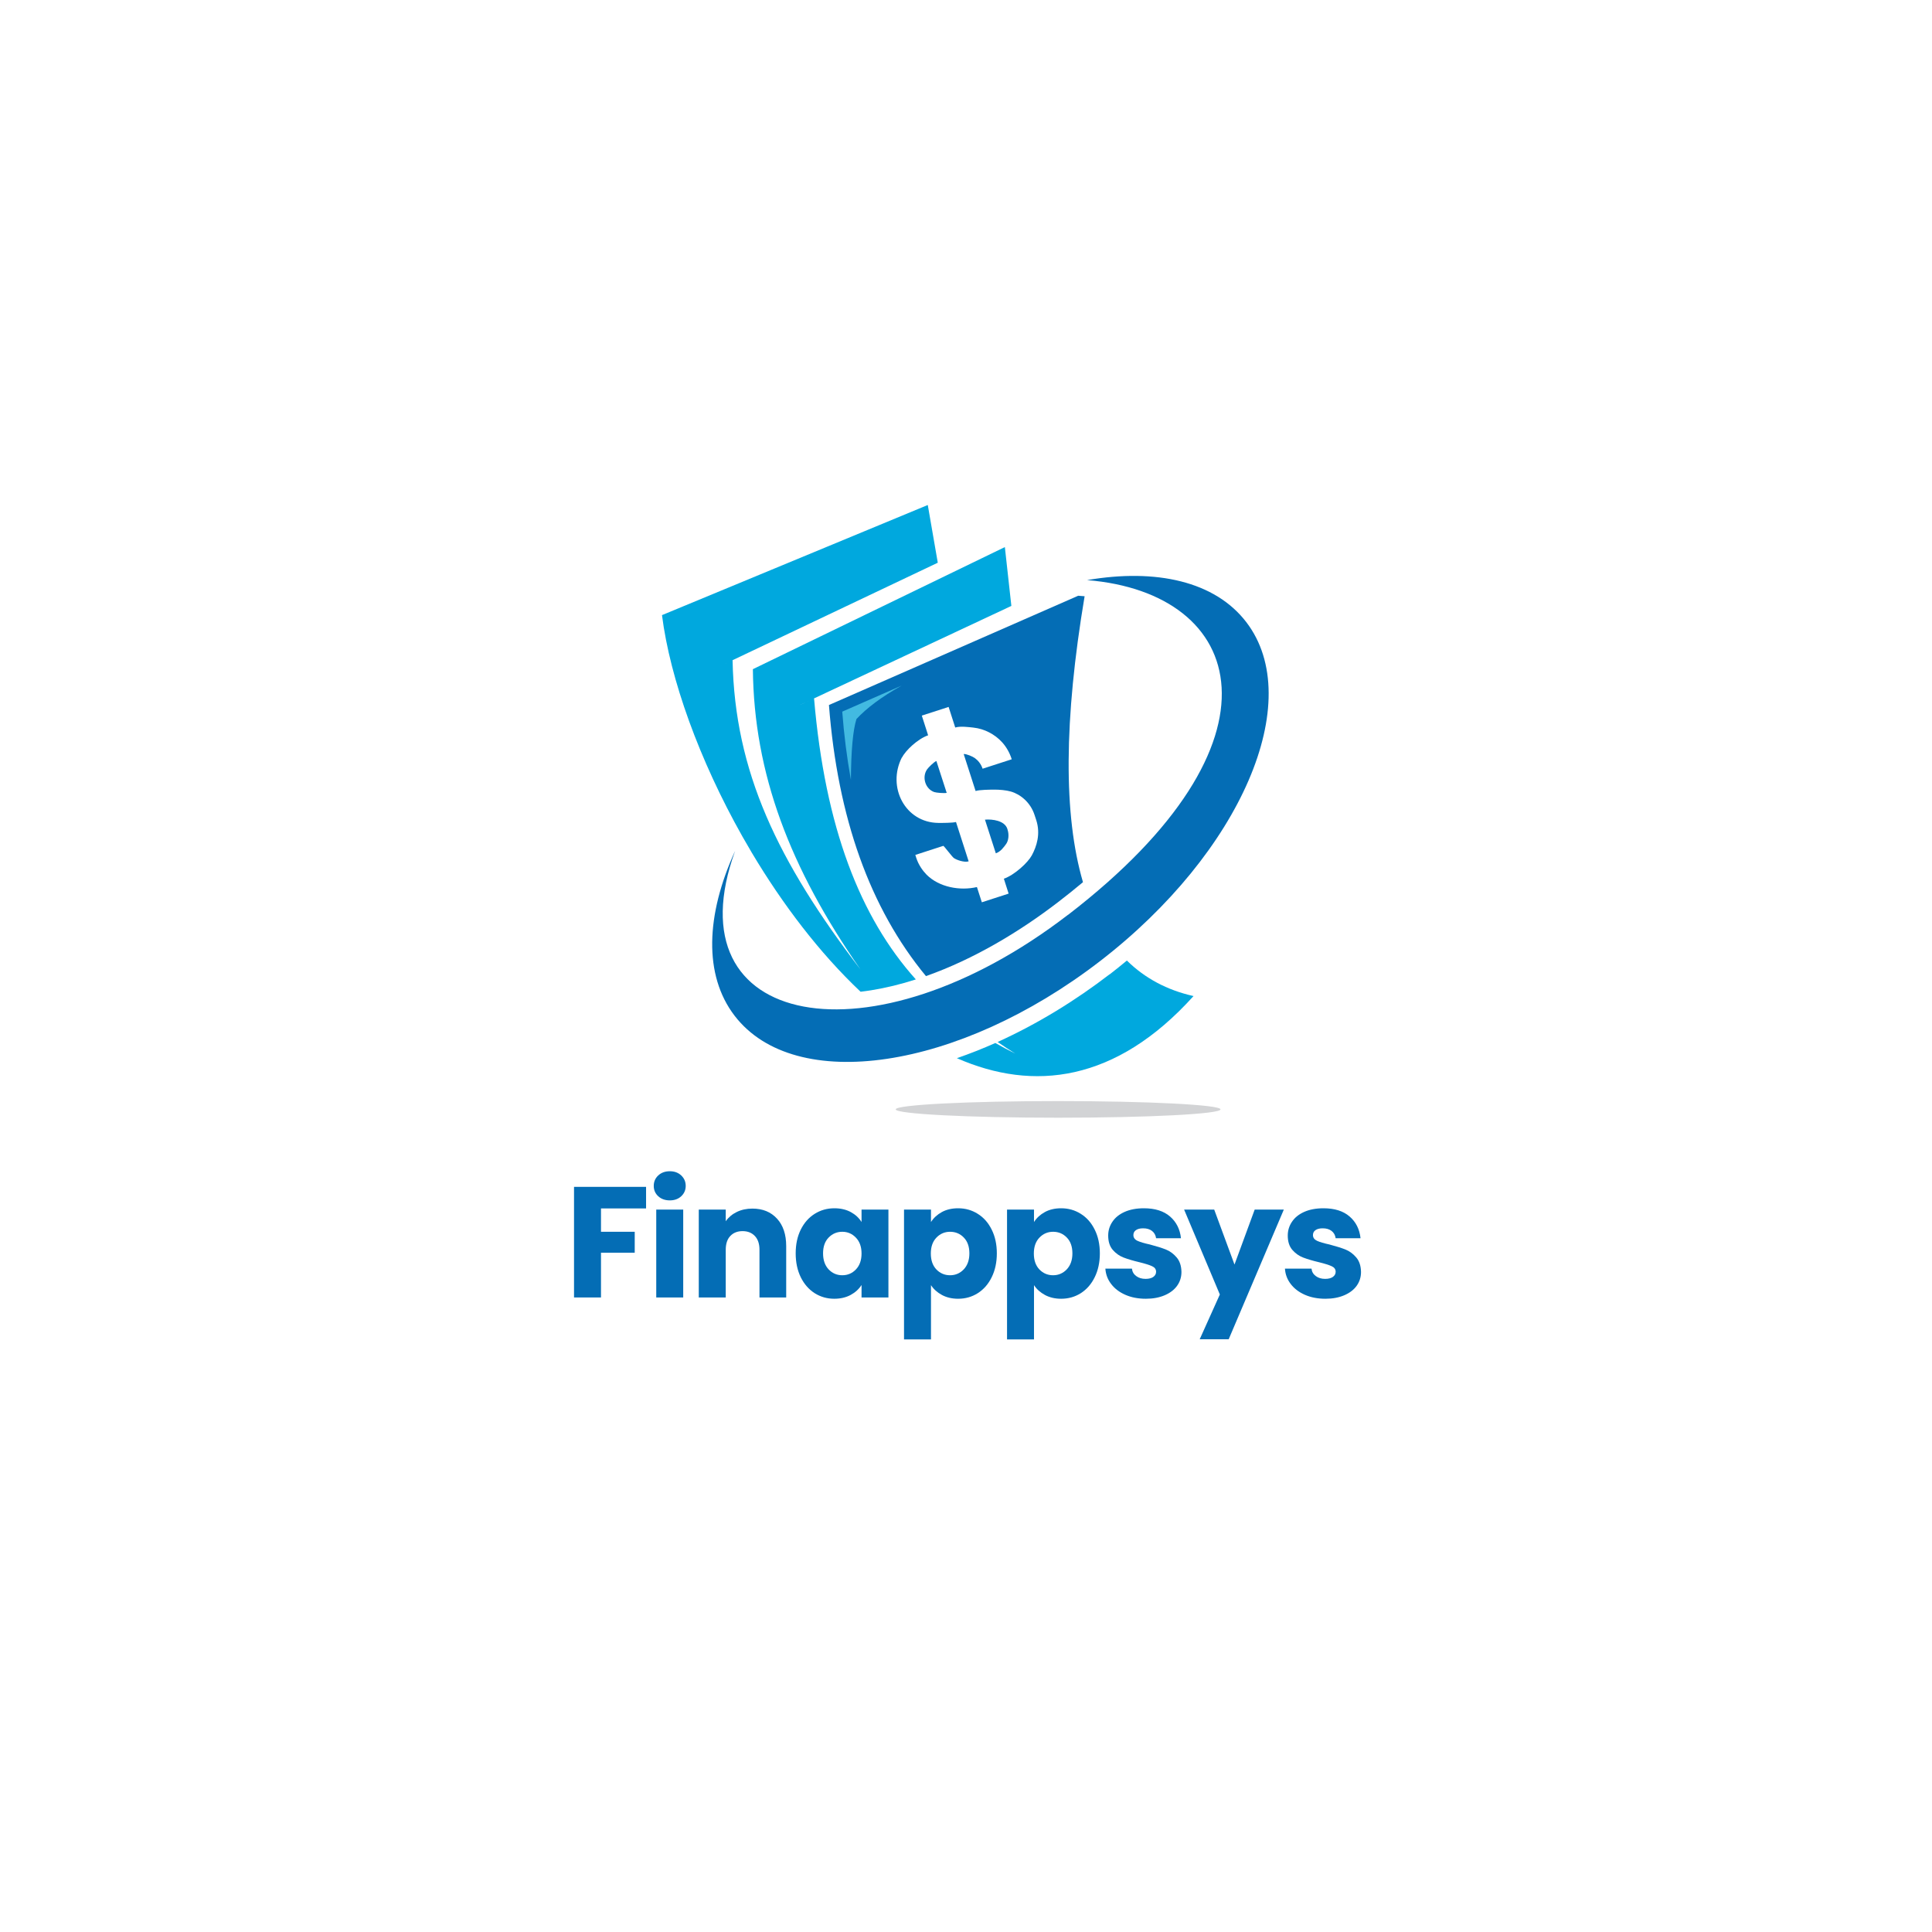
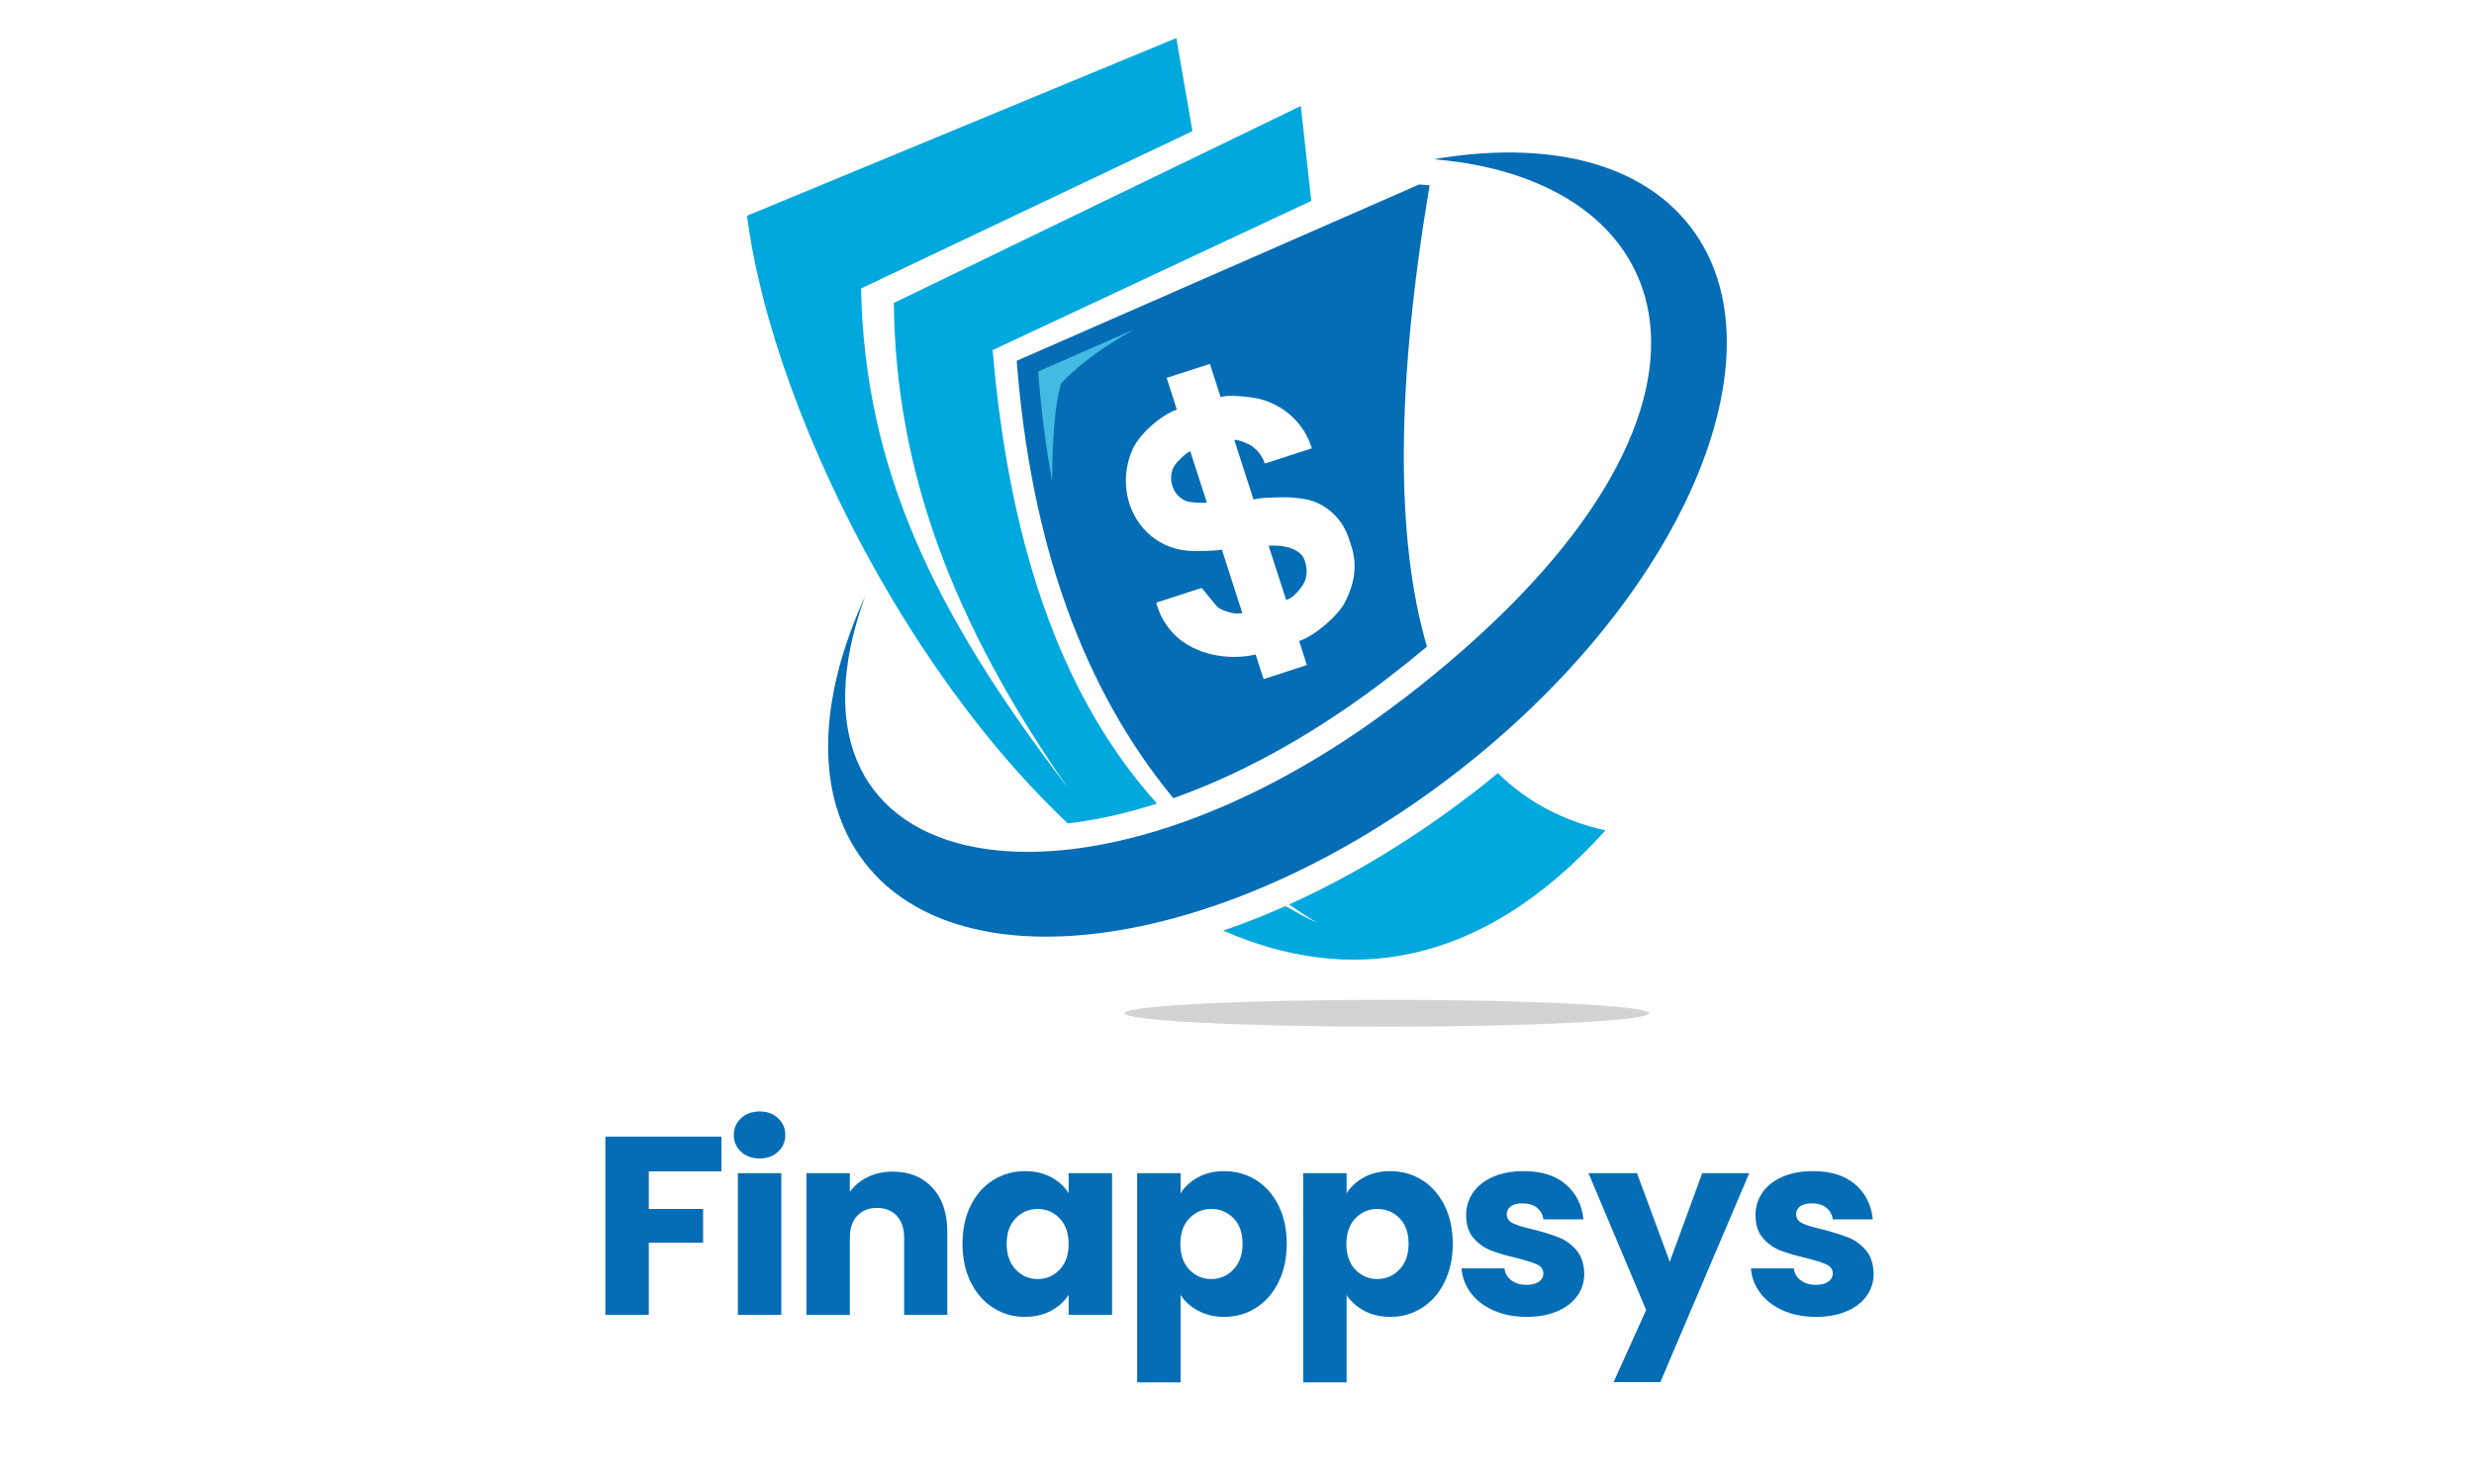
- <svg xmlns="http://www.w3.org/2000/svg" width="500" zoomAndPan="magnify" viewBox="0 0 375 375" height="500" preserveAspectRatio="xMidYMid meet" version="1.0">
+ <svg xmlns="http://www.w3.org/2000/svg" width="500" zoomAndPan="magnify" viewBox="0 0 375 375" height="300" preserveAspectRatio="xMidYMid meet" version="1.0">
  <defs>
    <g>
      <g id="id1" />
    </g>
    <clipPath id="id2">
-       <path d="M 138 111 L 246.254 111 L 246.254 207 L 138 207 Z M 138 111 " clip-rule="nonzero" />
+       <path d="M 84 38 L 311.254 38 L 311.254 237 L 84 237 Z M 84 38 " clip-rule="nonzero" />
    </clipPath>
    <clipPath id="id3">
-       <path d="M 128.504 98 L 197 98 L 197 193 L 128.504 193 Z M 128.504 98 " clip-rule="nonzero" />
+       <path d="M 63.754 9.277 L 207 9.277 L 207 209 L 63.754 209 Z M 63.754 9.277 " clip-rule="nonzero" />
+     </clipPath>
+     <clipPath id="id4">
+       <path d="M 159 252 L 292 252 L 292 259.777 L 159 259.777 Z M 159 252 " clip-rule="nonzero" />
    </clipPath>
  </defs>
  <g clip-path="url(#id2)">
-     <path fill="rgb(1.569%, 42.749%, 70.979%)" d="M 207.312 177.57 C 251 143.945 241.867 115.098 210.996 112.598 C 224.41 110.297 235.828 112.836 241.895 120.742 C 253.605 136.012 240.867 165.504 213.453 186.605 C 186.039 207.703 154.312 212.43 142.59 197.16 C 136.523 189.254 137.016 177.547 142.688 165.156 C 130.098 199.797 169.113 206.938 207.301 177.559 Z M 207.312 177.57 " fill-opacity="1" fill-rule="evenodd" />
+     <path fill="rgb(1.569%, 42.749%, 70.979%)" d="M 229.402 176.719 C 321.227 106.09 302.035 45.492 237.141 40.242 C 265.344 35.406 289.336 40.734 302.086 57.348 C 326.703 89.426 299.934 151.375 242.309 195.695 C 184.688 240.02 118 249.949 93.359 217.871 C 80.605 201.262 81.645 176.668 93.566 150.645 C 67.105 223.41 149.109 238.41 229.379 176.695 Z M 229.402 176.719 " fill-opacity="1" fill-rule="evenodd" />
  </g>
-   <path fill="rgb(1.569%, 42.749%, 70.979%)" d="M 175.082 147.027 C 175.797 145.629 178.145 143.414 180.145 142.723 L 179.887 141.902 L 178.922 138.898 L 184.125 137.215 L 185.41 141.211 C 186.445 140.902 188.051 141.137 188.918 141.223 C 190.027 141.348 191.031 141.656 191.969 142.141 C 193.773 143.066 195.516 144.676 196.379 147.375 L 190.723 149.207 C 190.41 148.254 189.805 147.57 189.215 147.141 C 188.805 146.844 187.582 146.309 187.051 146.359 L 189.363 153.535 C 190.176 153.277 192.168 153.277 192.922 153.266 C 193.957 153.254 195.305 153.375 196.207 153.637 C 198.023 154.156 200.012 155.715 200.812 158.203 L 201.137 159.191 C 202 161.879 201.223 164.266 200.27 166.035 C 199.504 167.445 196.922 169.836 194.848 170.555 L 195.773 173.449 L 190.574 175.133 L 189.621 172.176 C 186.348 172.941 182.297 172.223 179.848 169.773 C 179.109 169.02 178.281 167.867 177.848 166.52 L 177.664 165.938 L 183.098 164.18 C 183.195 164.145 184.766 166.258 185.125 166.531 C 185.668 166.926 187.176 167.445 188.016 167.188 L 185.559 159.551 C 184.965 159.727 182.789 159.738 182.133 159.727 C 175.699 159.664 172.129 152.781 175.055 147.016 Z M 210.203 171.223 C 206.398 158.227 206.496 139.727 210.523 115.73 L 209.277 115.633 C 200.594 119.43 184.469 126.508 160.898 136.844 C 162.59 158.758 168.867 176.297 179.727 189.461 C 189.016 186.184 197.898 180.848 205.398 175.082 C 206.98 173.871 208.586 172.582 210.203 171.234 Z M 210.203 171.223 " fill-opacity="1" fill-rule="evenodd" />
+   <path fill="rgb(1.569%, 42.749%, 70.979%)" d="M 161.652 112.562 C 163.16 109.625 168.094 104.973 172.301 103.516 L 171.754 101.801 L 169.73 95.484 L 180.66 91.949 L 183.363 100.344 C 185.543 99.695 188.918 100.188 190.738 100.371 C 193.074 100.629 195.176 101.281 197.152 102.293 C 200.941 104.242 204.605 107.625 206.422 113.289 L 194.527 117.137 C 193.879 115.137 192.605 113.707 191.359 112.797 C 190.504 112.172 187.934 111.055 186.816 111.16 L 191.672 126.234 C 193.387 125.691 197.566 125.691 199.152 125.664 C 201.332 125.637 204.164 125.898 206.059 126.445 C 209.875 127.535 214.055 130.812 215.742 136.035 L 216.418 138.117 C 218.238 143.758 216.602 148.773 214.602 152.492 C 212.992 155.457 207.562 160.473 203.203 161.98 L 205.148 168.062 L 194.215 171.598 L 192.219 165.387 C 185.336 166.996 176.816 165.488 171.676 160.344 C 170.117 158.758 168.379 156.34 167.469 153.508 L 167.082 152.285 L 178.508 148.594 C 178.715 148.516 182.012 152.961 182.766 153.531 C 183.906 154.363 187.074 155.457 188.84 154.91 L 183.672 138.871 C 182.426 139.234 177.855 139.262 176.48 139.234 C 162.953 139.105 155.445 124.652 161.602 112.535 Z M 235.48 163.383 C 227.48 136.09 227.688 97.227 236.156 46.82 L 233.531 46.609 C 215.277 54.59 181.387 69.461 131.844 91.168 C 135.398 137.207 148.59 174.043 171.418 201.703 C 190.945 194.812 209.617 183.609 225.379 171.496 C 228.703 168.949 232.078 166.242 235.48 163.41 Z M 235.48 163.383 " fill-opacity="1" fill-rule="evenodd" />
  <g clip-path="url(#id3)">
-     <path fill="rgb(0%, 65.88%, 87.059%)" d="M 158.02 135.555 C 145.258 141.531 158.02 135.555 196.305 117.609 L 195.043 106.188 L 146.133 129.887 C 146.344 150.16 153.285 168.426 167.012 188.164 C 150.926 167.137 142.625 149.789 142.191 128.145 C 128.91 134.453 142.191 128.145 182.023 109.223 L 180.082 98.02 L 128.492 119.395 C 130.062 131.793 135.742 147.535 144.094 162.348 L 145.922 165.504 C 151.902 175.539 159.094 184.996 167.039 192.496 C 167.742 192.406 168.434 192.32 169.102 192.211 C 172.004 191.738 174.895 191.035 177.762 190.105 C 166.965 178.066 160.145 160.629 158.008 135.555 Z M 158.02 135.555 " fill-opacity="1" fill-rule="evenodd" />
+     <path fill="rgb(0%, 65.88%, 87.059%)" d="M 125.793 88.465 C 98.965 101.02 125.793 88.465 206.266 50.77 L 203.617 26.777 L 100.809 76.559 C 101.25 119.141 115.844 157.508 144.695 198.973 C 110.887 154.805 93.434 118.359 92.527 72.895 C 64.609 86.152 92.527 72.895 176.246 33.145 L 172.172 9.617 L 63.727 54.516 C 67.027 80.562 78.973 113.629 96.527 144.746 L 100.367 151.375 C 112.938 172.457 128.051 192.316 144.746 208.07 C 146.227 207.891 147.684 207.707 149.086 207.473 C 155.188 206.484 161.262 205.004 167.289 203.055 C 144.594 177.762 130.258 141.133 125.766 88.465 Z M 125.793 88.465 " fill-opacity="1" fill-rule="evenodd" />
  </g>
-   <path fill="rgb(1.569%, 42.749%, 70.979%)" d="M 179.922 149.367 C 178.91 150.875 179.613 153.129 181.32 153.734 C 181.703 153.871 183.258 154.008 183.754 153.895 L 181.75 147.707 C 181.219 147.93 180.184 148.984 179.91 149.379 Z M 179.922 149.367 " fill-opacity="1" fill-rule="evenodd" />
-   <path fill="rgb(1.569%, 42.749%, 70.979%)" d="M 191.18 159.094 L 193.289 165.629 C 194.242 165.293 194.848 164.426 195.293 163.809 C 195.738 163.191 195.898 162.062 195.574 161.062 L 195.527 160.887 C 195.008 159.277 192.637 158.969 191.18 159.094 Z M 191.18 159.094 " fill-opacity="1" fill-rule="evenodd" />
-   <path fill="rgb(0%, 65.88%, 87.059%)" d="M 215.379 189.105 C 208.832 194.141 201.434 198.719 193.637 202.246 C 194.75 203.027 195.898 203.781 197.07 204.5 C 195.75 203.855 194.453 203.164 193.191 202.445 C 190.746 203.535 188.25 204.523 185.73 205.391 C 200.566 211.91 216.59 210.066 231.664 193.336 C 226.535 192.184 222.227 189.883 218.727 186.441 C 217.629 187.359 216.516 188.25 215.395 189.117 Z M 215.379 189.105 " fill-opacity="1" fill-rule="evenodd" />
-   <path fill="rgb(82.349%, 82.75%, 83.53%)" d="M 205.375 216.949 C 222.781 216.949 236.902 216.23 236.902 215.328 C 236.902 214.438 222.781 213.719 205.375 213.719 C 187.965 213.719 173.855 214.438 173.855 215.328 C 173.855 216.219 187.977 216.949 205.375 216.949 Z M 205.375 216.949 " fill-opacity="1" fill-rule="evenodd" />
-   <path fill="rgb(25.879%, 72.939%, 88.239%)" d="M 174.934 133.105 C 171.113 134.777 167.297 136.445 163.48 138.129 C 163.812 142.547 164.367 146.965 165.16 151.383 C 165.195 145.691 165.555 141.754 166.234 139.566 C 168.25 137.398 171.141 135.246 174.934 133.117 Z M 174.934 133.105 " fill-opacity="1" fill-rule="evenodd" />
+   <path fill="rgb(1.569%, 42.749%, 70.979%)" d="M 171.832 117.477 C 169.703 120.648 171.184 125.379 174.766 126.652 C 175.57 126.938 178.844 127.223 179.883 126.988 L 175.676 113.992 C 174.559 114.461 172.379 116.668 171.805 117.5 Z M 171.832 117.477 " fill-opacity="1" fill-rule="evenodd" />
+   <path fill="rgb(1.569%, 42.749%, 70.979%)" d="M 195.488 137.91 L 199.93 151.633 C 201.93 150.934 203.203 149.113 204.137 147.812 C 205.07 146.512 205.41 144.148 204.734 142.043 L 204.629 141.68 C 203.539 138.297 198.555 137.648 195.488 137.91 Z M 195.488 137.91 " fill-opacity="1" fill-rule="evenodd" />
+   <path fill="rgb(0%, 65.88%, 87.059%)" d="M 246.359 200.949 C 232.598 211.527 217.043 221.148 200.656 228.555 C 202.992 230.195 205.41 231.781 207.875 233.289 C 205.098 231.934 202.371 230.48 199.723 228.973 C 194.582 231.258 189.336 233.34 184.039 235.16 C 215.227 248.859 248.906 244.984 280.586 209.84 C 269.809 207.422 260.746 202.586 253.398 195.359 C 251.086 197.281 248.75 199.156 246.387 200.973 Z M 246.359 200.949 " fill-opacity="1" fill-rule="evenodd" />
+   <g clip-path="url(#id4)">
+     <path fill="rgb(82.349%, 82.75%, 83.53%)" d="M 225.328 259.438 C 261.914 259.438 291.598 257.93 291.598 256.035 C 291.598 254.16 261.914 252.652 225.328 252.652 C 188.738 252.652 159.082 254.16 159.082 256.035 C 159.082 257.906 188.762 259.438 225.328 259.438 Z M 225.328 259.438 " fill-opacity="1" fill-rule="evenodd" />
+   </g>
+   <path fill="rgb(25.879%, 72.939%, 88.239%)" d="M 161.34 83.316 C 153.316 86.828 145.293 90.336 137.27 93.871 C 137.969 103.152 139.141 112.434 140.801 121.715 C 140.879 109.754 141.633 101.488 143.059 96.887 C 147.293 92.336 153.371 87.816 161.34 83.344 Z M 161.34 83.316 " fill-opacity="1" fill-rule="evenodd" />
  <g fill="rgb(1.569%, 42.749%, 70.979%)" fill-opacity="1">
-     <g transform="translate(109.5275, 251.8371)">
+     <g transform="translate(23.95041, 332.2512)">
      <g>
-         <path d="M 15.875 -21.469 L 15.875 -17.281 L 7.125 -17.281 L 7.125 -12.75 L 13.672 -12.75 L 13.672 -8.688 L 7.125 -8.688 L 7.125 0 L 1.891 0 L 1.891 -21.469 Z M 15.875 -21.469 " />
+         <path d="M 33.297 -45.031 L 33.297 -36.25 L 14.953 -36.25 L 14.953 -26.75 L 28.672 -26.75 L 28.672 -18.219 L 14.953 -18.219 L 14.953 0 L 3.984 0 L 3.984 -45.031 Z M 33.297 -45.031 " />
      </g>
    </g>
  </g>
  <g fill="rgb(1.569%, 42.749%, 70.979%)" fill-opacity="1">
-     <g transform="translate(125.4868, 251.8371)">
+     <g transform="translate(57.42545, 332.2512)">
      <g>
-         <path d="M 4.531 -18.844 C 3.613 -18.844 2.863 -19.109 2.281 -19.641 C 1.695 -20.18 1.406 -20.852 1.406 -21.656 C 1.406 -22.469 1.695 -23.145 2.281 -23.688 C 2.863 -24.227 3.613 -24.5 4.531 -24.5 C 5.426 -24.5 6.16 -24.227 6.734 -23.688 C 7.316 -23.145 7.609 -22.469 7.609 -21.656 C 7.609 -20.852 7.316 -20.18 6.734 -19.641 C 6.16 -19.109 5.426 -18.844 4.531 -18.844 Z M 7.125 -17.062 L 7.125 0 L 1.891 0 L 1.891 -17.062 Z M 7.125 -17.062 " />
+         <path d="M 9.5 -39.516 C 7.57 -39.516 6 -40.082 4.781 -41.219 C 3.562 -42.352 2.953 -43.754 2.953 -45.422 C 2.953 -47.129 3.562 -48.551 4.781 -49.688 C 6 -50.82 7.57 -51.391 9.5 -51.391 C 11.375 -51.391 12.922 -50.82 14.141 -49.688 C 15.359 -48.551 15.969 -47.129 15.969 -45.422 C 15.969 -43.754 15.359 -42.352 14.141 -41.219 C 12.922 -40.082 11.375 -39.516 9.5 -39.516 Z M 14.953 -35.797 L 14.953 0 L 3.984 0 L 3.984 -35.797 Z M 14.953 -35.797 " />
      </g>
    </g>
  </g>
  <g fill="rgb(1.569%, 42.749%, 70.979%)" fill-opacity="1">
-     <g transform="translate(133.7414, 251.8371)">
+     <g transform="translate(74.73969, 332.2512)">
      <g>
-         <path d="M 12.297 -17.25 C 14.297 -17.25 15.891 -16.598 17.078 -15.297 C 18.266 -14.004 18.859 -12.227 18.859 -9.969 L 18.859 0 L 13.672 0 L 13.672 -9.266 C 13.672 -10.41 13.375 -11.297 12.781 -11.922 C 12.188 -12.555 11.391 -12.875 10.391 -12.875 C 9.391 -12.875 8.594 -12.555 8 -11.922 C 7.414 -11.297 7.125 -10.41 7.125 -9.266 L 7.125 0 L 1.891 0 L 1.891 -17.062 L 7.125 -17.062 L 7.125 -14.797 C 7.656 -15.555 8.367 -16.156 9.266 -16.594 C 10.16 -17.031 11.172 -17.25 12.297 -17.25 Z M 12.297 -17.25 " />
+         <path d="M 25.797 -36.188 C 29.984 -36.188 33.328 -34.828 35.828 -32.109 C 38.328 -29.391 39.578 -25.66 39.578 -20.922 L 39.578 0 L 28.672 0 L 28.672 -19.438 C 28.672 -21.832 28.051 -23.691 26.812 -25.016 C 25.57 -26.348 23.906 -27.016 21.812 -27.016 C 19.719 -27.016 18.051 -26.348 16.812 -25.016 C 15.57 -23.691 14.953 -21.832 14.953 -19.438 L 14.953 0 L 3.984 0 L 3.984 -35.797 L 14.953 -35.797 L 14.953 -31.047 C 16.055 -32.629 17.551 -33.879 19.438 -34.797 C 21.32 -35.723 23.441 -36.188 25.797 -36.188 Z M 25.797 -36.188 " />
      </g>
    </g>
  </g>
  <g fill="rgb(1.569%, 42.749%, 70.979%)" fill-opacity="1">
-     <g transform="translate(153.5836, 251.8371)">
+     <g transform="translate(116.3593, 332.2512)">
      <g>
-         <path d="M 0.859 -8.562 C 0.859 -10.312 1.188 -11.848 1.844 -13.172 C 2.508 -14.504 3.41 -15.523 4.547 -16.234 C 5.691 -16.953 6.969 -17.312 8.375 -17.312 C 9.582 -17.312 10.641 -17.066 11.547 -16.578 C 12.453 -16.086 13.148 -15.441 13.641 -14.641 L 13.641 -17.062 L 18.859 -17.062 L 18.859 0 L 13.641 0 L 13.641 -2.422 C 13.129 -1.617 12.422 -0.973 11.516 -0.484 C 10.609 0.004 9.551 0.25 8.344 0.25 C 6.957 0.25 5.691 -0.109 4.547 -0.828 C 3.41 -1.555 2.508 -2.586 1.844 -3.922 C 1.188 -5.266 0.859 -6.812 0.859 -8.562 Z M 13.641 -8.531 C 13.641 -9.832 13.273 -10.859 12.547 -11.609 C 11.828 -12.367 10.945 -12.75 9.906 -12.75 C 8.863 -12.75 7.977 -12.375 7.25 -11.625 C 6.531 -10.883 6.172 -9.863 6.172 -8.562 C 6.172 -7.258 6.531 -6.223 7.25 -5.453 C 7.977 -4.691 8.863 -4.312 9.906 -4.312 C 10.945 -4.312 11.828 -4.688 12.547 -5.438 C 13.273 -6.195 13.641 -7.227 13.641 -8.531 Z M 13.641 -8.531 " />
+         <path d="M 1.797 -17.969 C 1.797 -21.645 2.488 -24.875 3.875 -27.656 C 5.27 -30.438 7.164 -32.57 9.562 -34.062 C 11.957 -35.562 14.629 -36.312 17.578 -36.312 C 20.098 -36.312 22.312 -35.797 24.219 -34.766 C 26.125 -33.742 27.586 -32.398 28.609 -30.734 L 28.609 -35.797 L 39.578 -35.797 L 39.578 0 L 28.609 0 L 28.609 -5.062 C 27.547 -3.395 26.062 -2.047 24.156 -1.016 C 22.25 0.004 20.035 0.516 17.516 0.516 C 14.609 0.516 11.957 -0.242 9.562 -1.766 C 7.164 -3.285 5.27 -5.445 3.875 -8.25 C 2.488 -11.051 1.797 -14.289 1.797 -17.969 Z M 28.609 -17.906 C 28.609 -20.633 27.848 -22.789 26.328 -24.375 C 24.816 -25.957 22.969 -26.75 20.781 -26.75 C 18.602 -26.75 16.754 -25.969 15.234 -24.406 C 13.711 -22.844 12.953 -20.695 12.953 -17.969 C 12.953 -15.227 13.711 -13.055 15.234 -11.453 C 16.754 -9.848 18.602 -9.047 20.781 -9.047 C 22.969 -9.047 24.816 -9.836 26.328 -11.422 C 27.848 -13.004 28.609 -15.164 28.609 -17.906 Z M 28.609 -17.906 " />
      </g>
    </g>
  </g>
  <g fill="rgb(1.569%, 42.749%, 70.979%)" fill-opacity="1">
-     <g transform="translate(173.5786, 251.8371)">
+     <g transform="translate(158.2995, 332.2512)">
      <g>
-         <path d="M 7.125 -14.641 C 7.633 -15.441 8.336 -16.086 9.234 -16.578 C 10.129 -17.066 11.18 -17.312 12.391 -17.312 C 13.797 -17.312 15.066 -16.953 16.203 -16.234 C 17.348 -15.523 18.25 -14.504 18.906 -13.172 C 19.57 -11.848 19.906 -10.312 19.906 -8.562 C 19.906 -6.812 19.57 -5.266 18.906 -3.922 C 18.25 -2.586 17.348 -1.555 16.203 -0.828 C 15.066 -0.109 13.797 0.25 12.391 0.25 C 11.203 0.25 10.156 0.004 9.25 -0.484 C 8.344 -0.973 7.633 -1.609 7.125 -2.391 L 7.125 8.141 L 1.891 8.141 L 1.891 -17.062 L 7.125 -17.062 Z M 14.578 -8.562 C 14.578 -9.863 14.219 -10.883 13.5 -11.625 C 12.781 -12.375 11.891 -12.75 10.828 -12.75 C 9.785 -12.75 8.898 -12.367 8.172 -11.609 C 7.453 -10.859 7.094 -9.832 7.094 -8.531 C 7.094 -7.227 7.453 -6.195 8.172 -5.438 C 8.898 -4.688 9.785 -4.312 10.828 -4.312 C 11.867 -4.312 12.754 -4.691 13.484 -5.453 C 14.211 -6.223 14.578 -7.258 14.578 -8.562 Z M 14.578 -8.562 " />
+         <path d="M 14.953 -30.734 C 16.016 -32.398 17.488 -33.742 19.375 -34.766 C 21.258 -35.797 23.461 -36.312 25.984 -36.312 C 28.93 -36.312 31.602 -35.562 34 -34.062 C 36.395 -32.57 38.285 -30.438 39.672 -27.656 C 41.066 -24.875 41.766 -21.645 41.766 -17.969 C 41.766 -14.289 41.066 -11.051 39.672 -8.25 C 38.285 -5.445 36.395 -3.285 34 -1.766 C 31.602 -0.242 28.93 0.516 25.984 0.516 C 23.504 0.516 21.312 0.004 19.406 -1.016 C 17.5 -2.047 16.016 -3.375 14.953 -5 L 14.953 17.062 L 3.984 17.062 L 3.984 -35.797 L 14.953 -35.797 Z M 30.609 -17.969 C 30.609 -20.695 29.848 -22.844 28.328 -24.406 C 26.805 -25.969 24.938 -26.75 22.719 -26.75 C 20.531 -26.75 18.676 -25.957 17.156 -24.375 C 15.645 -22.789 14.891 -20.633 14.891 -17.906 C 14.891 -15.164 15.645 -13.004 17.156 -11.422 C 18.676 -9.836 20.531 -9.047 22.719 -9.047 C 24.895 -9.047 26.754 -9.848 28.297 -11.453 C 29.836 -13.055 30.609 -15.227 30.609 -17.969 Z M 30.609 -17.969 " />
      </g>
    </g>
  </g>
  <g fill="rgb(1.569%, 42.749%, 70.979%)" fill-opacity="1">
-     <g transform="translate(193.5737, 251.8371)">
+     <g transform="translate(200.2397, 332.2512)">
      <g>
-         <path d="M 7.125 -14.641 C 7.633 -15.441 8.336 -16.086 9.234 -16.578 C 10.129 -17.066 11.18 -17.312 12.391 -17.312 C 13.797 -17.312 15.066 -16.953 16.203 -16.234 C 17.348 -15.523 18.25 -14.504 18.906 -13.172 C 19.57 -11.848 19.906 -10.312 19.906 -8.562 C 19.906 -6.812 19.57 -5.266 18.906 -3.922 C 18.25 -2.586 17.348 -1.555 16.203 -0.828 C 15.066 -0.109 13.797 0.25 12.391 0.25 C 11.203 0.25 10.156 0.004 9.25 -0.484 C 8.344 -0.973 7.633 -1.609 7.125 -2.391 L 7.125 8.141 L 1.891 8.141 L 1.891 -17.062 L 7.125 -17.062 Z M 14.578 -8.562 C 14.578 -9.863 14.219 -10.883 13.5 -11.625 C 12.781 -12.375 11.891 -12.75 10.828 -12.75 C 9.785 -12.75 8.898 -12.367 8.172 -11.609 C 7.453 -10.859 7.094 -9.832 7.094 -8.531 C 7.094 -7.227 7.453 -6.195 8.172 -5.438 C 8.898 -4.688 9.785 -4.312 10.828 -4.312 C 11.867 -4.312 12.754 -4.691 13.484 -5.453 C 14.211 -6.223 14.578 -7.258 14.578 -8.562 Z M 14.578 -8.562 " />
+         <path d="M 14.953 -30.734 C 16.016 -32.398 17.488 -33.742 19.375 -34.766 C 21.258 -35.797 23.461 -36.312 25.984 -36.312 C 28.93 -36.312 31.602 -35.562 34 -34.062 C 36.395 -32.57 38.285 -30.438 39.672 -27.656 C 41.066 -24.875 41.766 -21.645 41.766 -17.969 C 41.766 -14.289 41.066 -11.051 39.672 -8.25 C 38.285 -5.445 36.395 -3.285 34 -1.766 C 31.602 -0.242 28.93 0.516 25.984 0.516 C 23.504 0.516 21.312 0.004 19.406 -1.016 C 17.5 -2.047 16.016 -3.375 14.953 -5 L 14.953 17.062 L 3.984 17.062 L 3.984 -35.797 L 14.953 -35.797 Z M 30.609 -17.969 C 30.609 -20.695 29.848 -22.844 28.328 -24.406 C 26.805 -25.969 24.938 -26.75 22.719 -26.75 C 20.531 -26.75 18.676 -25.957 17.156 -24.375 C 15.645 -22.789 14.891 -20.633 14.891 -17.906 C 14.891 -15.164 15.645 -13.004 17.156 -11.422 C 18.676 -9.836 20.531 -9.047 22.719 -9.047 C 24.895 -9.047 26.754 -9.848 28.297 -11.453 C 29.836 -13.055 30.609 -15.227 30.609 -17.969 Z M 30.609 -17.969 " />
      </g>
    </g>
  </g>
  <g fill="rgb(1.569%, 42.749%, 70.979%)" fill-opacity="1">
-     <g transform="translate(213.5687, 251.8371)">
+     <g transform="translate(242.18, 332.2512)">
      <g>
-         <path d="M 8.844 0.25 C 7.352 0.25 6.023 -0.004 4.859 -0.516 C 3.703 -1.023 2.785 -1.723 2.109 -2.609 C 1.43 -3.492 1.055 -4.488 0.984 -5.594 L 6.141 -5.594 C 6.203 -5 6.477 -4.52 6.969 -4.156 C 7.457 -3.789 8.062 -3.609 8.781 -3.609 C 9.426 -3.609 9.926 -3.734 10.281 -3.984 C 10.645 -4.242 10.828 -4.578 10.828 -4.984 C 10.828 -5.473 10.57 -5.832 10.062 -6.062 C 9.551 -6.301 8.723 -6.562 7.578 -6.844 C 6.359 -7.133 5.336 -7.438 4.516 -7.75 C 3.703 -8.062 3 -8.562 2.406 -9.25 C 1.82 -9.938 1.531 -10.859 1.531 -12.016 C 1.531 -12.992 1.801 -13.883 2.344 -14.688 C 2.883 -15.5 3.676 -16.141 4.719 -16.609 C 5.77 -17.078 7.02 -17.312 8.469 -17.312 C 10.613 -17.312 12.301 -16.781 13.531 -15.719 C 14.758 -14.656 15.469 -13.25 15.656 -11.5 L 10.828 -11.5 C 10.742 -12.094 10.484 -12.562 10.047 -12.906 C 9.609 -13.25 9.031 -13.422 8.312 -13.422 C 7.707 -13.422 7.238 -13.301 6.906 -13.062 C 6.582 -12.832 6.422 -12.516 6.422 -12.109 C 6.422 -11.617 6.68 -11.25 7.203 -11 C 7.723 -10.758 8.531 -10.52 9.625 -10.281 C 10.895 -9.945 11.926 -9.625 12.719 -9.312 C 13.508 -9 14.207 -8.488 14.812 -7.781 C 15.414 -7.082 15.727 -6.141 15.75 -4.953 C 15.75 -3.953 15.469 -3.055 14.906 -2.266 C 14.344 -1.484 13.535 -0.867 12.484 -0.422 C 11.441 0.023 10.227 0.25 8.844 0.25 Z M 8.844 0.25 " />
+         <path d="M 18.547 0.516 C 15.422 0.516 12.641 -0.016 10.203 -1.078 C 7.766 -2.148 5.836 -3.617 4.422 -5.484 C 3.016 -7.348 2.223 -9.43 2.047 -11.734 L 12.891 -11.734 C 13.023 -10.492 13.602 -9.488 14.625 -8.719 C 15.656 -7.957 16.914 -7.578 18.406 -7.578 C 19.781 -7.578 20.844 -7.844 21.594 -8.375 C 22.344 -8.906 22.719 -9.598 22.719 -10.453 C 22.719 -11.484 22.18 -12.242 21.109 -12.734 C 20.035 -13.223 18.301 -13.77 15.906 -14.375 C 13.344 -14.969 11.203 -15.598 9.484 -16.266 C 7.773 -16.93 6.301 -17.977 5.062 -19.406 C 3.82 -20.844 3.203 -22.781 3.203 -25.219 C 3.203 -27.27 3.77 -29.141 4.906 -30.828 C 6.039 -32.516 7.707 -33.848 9.906 -34.828 C 12.113 -35.816 14.734 -36.312 17.766 -36.312 C 22.254 -36.312 25.789 -35.195 28.375 -32.969 C 30.969 -30.75 32.457 -27.801 32.844 -24.125 L 22.719 -24.125 C 22.539 -25.363 21.992 -26.348 21.078 -27.078 C 20.16 -27.805 18.953 -28.172 17.453 -28.172 C 16.172 -28.172 15.188 -27.922 14.5 -27.422 C 13.812 -26.93 13.469 -26.258 13.469 -25.406 C 13.469 -24.375 14.016 -23.602 15.109 -23.094 C 16.203 -22.582 17.898 -22.07 20.203 -21.562 C 22.859 -20.875 25.02 -20.195 26.688 -19.531 C 28.352 -18.875 29.816 -17.805 31.078 -16.328 C 32.336 -14.848 32.992 -12.867 33.047 -10.391 C 33.047 -8.297 32.457 -6.426 31.281 -4.781 C 30.102 -3.133 28.41 -1.836 26.203 -0.891 C 24.004 0.047 21.453 0.516 18.547 0.516 Z M 18.547 0.516 " />
      </g>
    </g>
  </g>
  <g fill="rgb(1.569%, 42.749%, 70.979%)" fill-opacity="1">
-     <g transform="translate(229.8643, 251.8371)">
+     <g transform="translate(276.3605, 332.2512)">
      <g>
-         <path d="M 19.328 -17.062 L 8.625 8.109 L 3 8.109 L 6.906 -0.578 L -0.031 -17.062 L 5.812 -17.062 L 9.75 -6.391 L 13.672 -17.062 Z M 19.328 -17.062 " />
+         <path d="M 40.547 -35.797 L 18.094 17 L 6.281 17 L 14.5 -1.219 L -0.062 -35.797 L 12.188 -35.797 L 20.469 -13.406 L 28.672 -35.797 Z M 40.547 -35.797 " />
      </g>
    </g>
  </g>
  <g fill="rgb(1.569%, 42.749%, 70.979%)" fill-opacity="1">
-     <g transform="translate(248.4224, 251.8371)">
+     <g transform="translate(315.2866, 332.2512)">
      <g>
-         <path d="M 8.844 0.25 C 7.352 0.25 6.023 -0.004 4.859 -0.516 C 3.703 -1.023 2.785 -1.723 2.109 -2.609 C 1.43 -3.492 1.055 -4.488 0.984 -5.594 L 6.141 -5.594 C 6.203 -5 6.477 -4.52 6.969 -4.156 C 7.457 -3.789 8.062 -3.609 8.781 -3.609 C 9.426 -3.609 9.926 -3.734 10.281 -3.984 C 10.645 -4.242 10.828 -4.578 10.828 -4.984 C 10.828 -5.473 10.57 -5.832 10.062 -6.062 C 9.551 -6.301 8.723 -6.562 7.578 -6.844 C 6.359 -7.133 5.336 -7.438 4.516 -7.75 C 3.703 -8.062 3 -8.562 2.406 -9.25 C 1.82 -9.938 1.531 -10.859 1.531 -12.016 C 1.531 -12.992 1.801 -13.883 2.344 -14.688 C 2.883 -15.5 3.676 -16.141 4.719 -16.609 C 5.77 -17.078 7.02 -17.312 8.469 -17.312 C 10.613 -17.312 12.301 -16.781 13.531 -15.719 C 14.758 -14.656 15.469 -13.25 15.656 -11.5 L 10.828 -11.5 C 10.742 -12.094 10.484 -12.562 10.047 -12.906 C 9.609 -13.25 9.031 -13.422 8.312 -13.422 C 7.707 -13.422 7.238 -13.301 6.906 -13.062 C 6.582 -12.832 6.422 -12.516 6.422 -12.109 C 6.422 -11.617 6.68 -11.25 7.203 -11 C 7.723 -10.758 8.531 -10.52 9.625 -10.281 C 10.895 -9.945 11.926 -9.625 12.719 -9.312 C 13.508 -9 14.207 -8.488 14.812 -7.781 C 15.414 -7.082 15.727 -6.141 15.75 -4.953 C 15.75 -3.953 15.469 -3.055 14.906 -2.266 C 14.344 -1.484 13.535 -0.867 12.484 -0.422 C 11.441 0.023 10.227 0.25 8.844 0.25 Z M 8.844 0.25 " />
+         <path d="M 18.547 0.516 C 15.422 0.516 12.641 -0.016 10.203 -1.078 C 7.766 -2.148 5.836 -3.617 4.422 -5.484 C 3.016 -7.348 2.223 -9.43 2.047 -11.734 L 12.891 -11.734 C 13.023 -10.492 13.602 -9.488 14.625 -8.719 C 15.656 -7.957 16.914 -7.578 18.406 -7.578 C 19.781 -7.578 20.844 -7.844 21.594 -8.375 C 22.344 -8.906 22.719 -9.598 22.719 -10.453 C 22.719 -11.484 22.18 -12.242 21.109 -12.734 C 20.035 -13.223 18.301 -13.77 15.906 -14.375 C 13.344 -14.969 11.203 -15.598 9.484 -16.266 C 7.773 -16.93 6.301 -17.977 5.062 -19.406 C 3.82 -20.844 3.203 -22.781 3.203 -25.219 C 3.203 -27.27 3.77 -29.141 4.906 -30.828 C 6.039 -32.516 7.707 -33.848 9.906 -34.828 C 12.113 -35.816 14.734 -36.312 17.766 -36.312 C 22.254 -36.312 25.789 -35.195 28.375 -32.969 C 30.969 -30.75 32.457 -27.801 32.844 -24.125 L 22.719 -24.125 C 22.539 -25.363 21.992 -26.348 21.078 -27.078 C 20.16 -27.805 18.953 -28.172 17.453 -28.172 C 16.172 -28.172 15.188 -27.922 14.5 -27.422 C 13.812 -26.93 13.469 -26.258 13.469 -25.406 C 13.469 -24.375 14.016 -23.602 15.109 -23.094 C 16.203 -22.582 17.898 -22.07 20.203 -21.562 C 22.859 -20.875 25.02 -20.195 26.688 -19.531 C 28.352 -18.875 29.816 -17.805 31.078 -16.328 C 32.336 -14.848 32.992 -12.867 33.047 -10.391 C 33.047 -8.297 32.457 -6.426 31.281 -4.781 C 30.102 -3.133 28.41 -1.836 26.203 -0.891 C 24.004 0.047 21.453 0.516 18.547 0.516 Z M 18.547 0.516 " />
      </g>
    </g>
  </g>
</svg>
